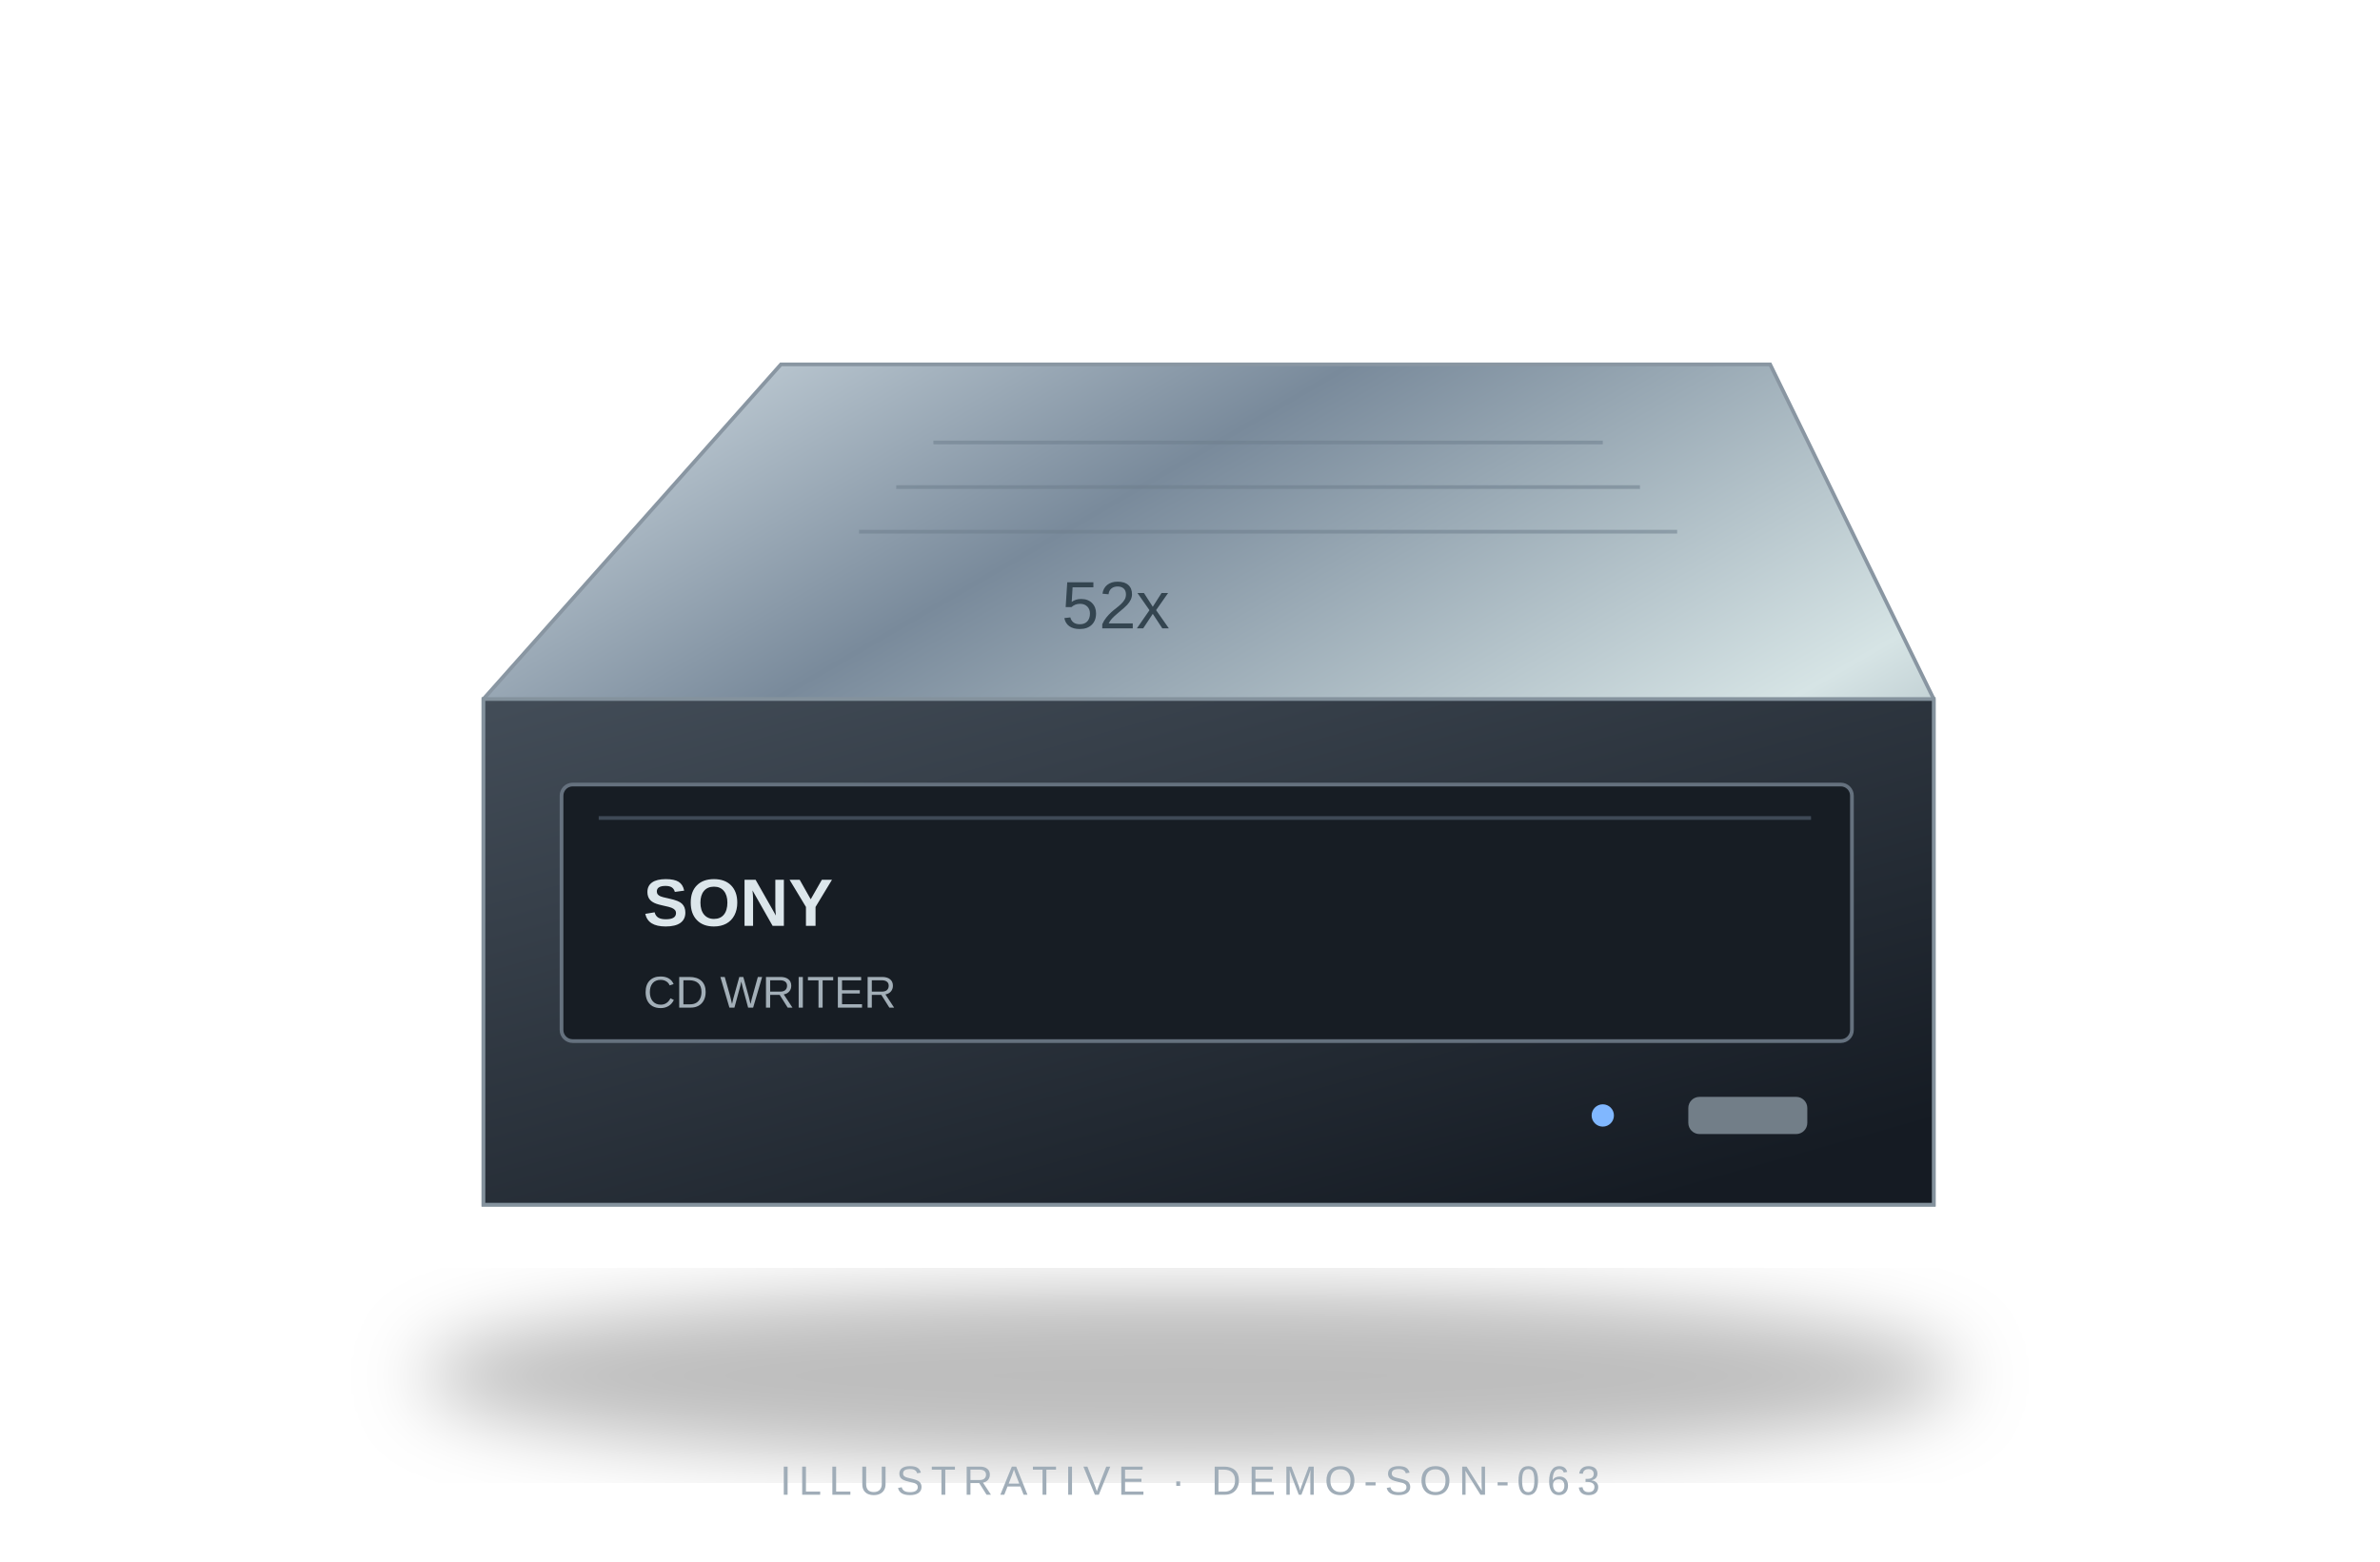
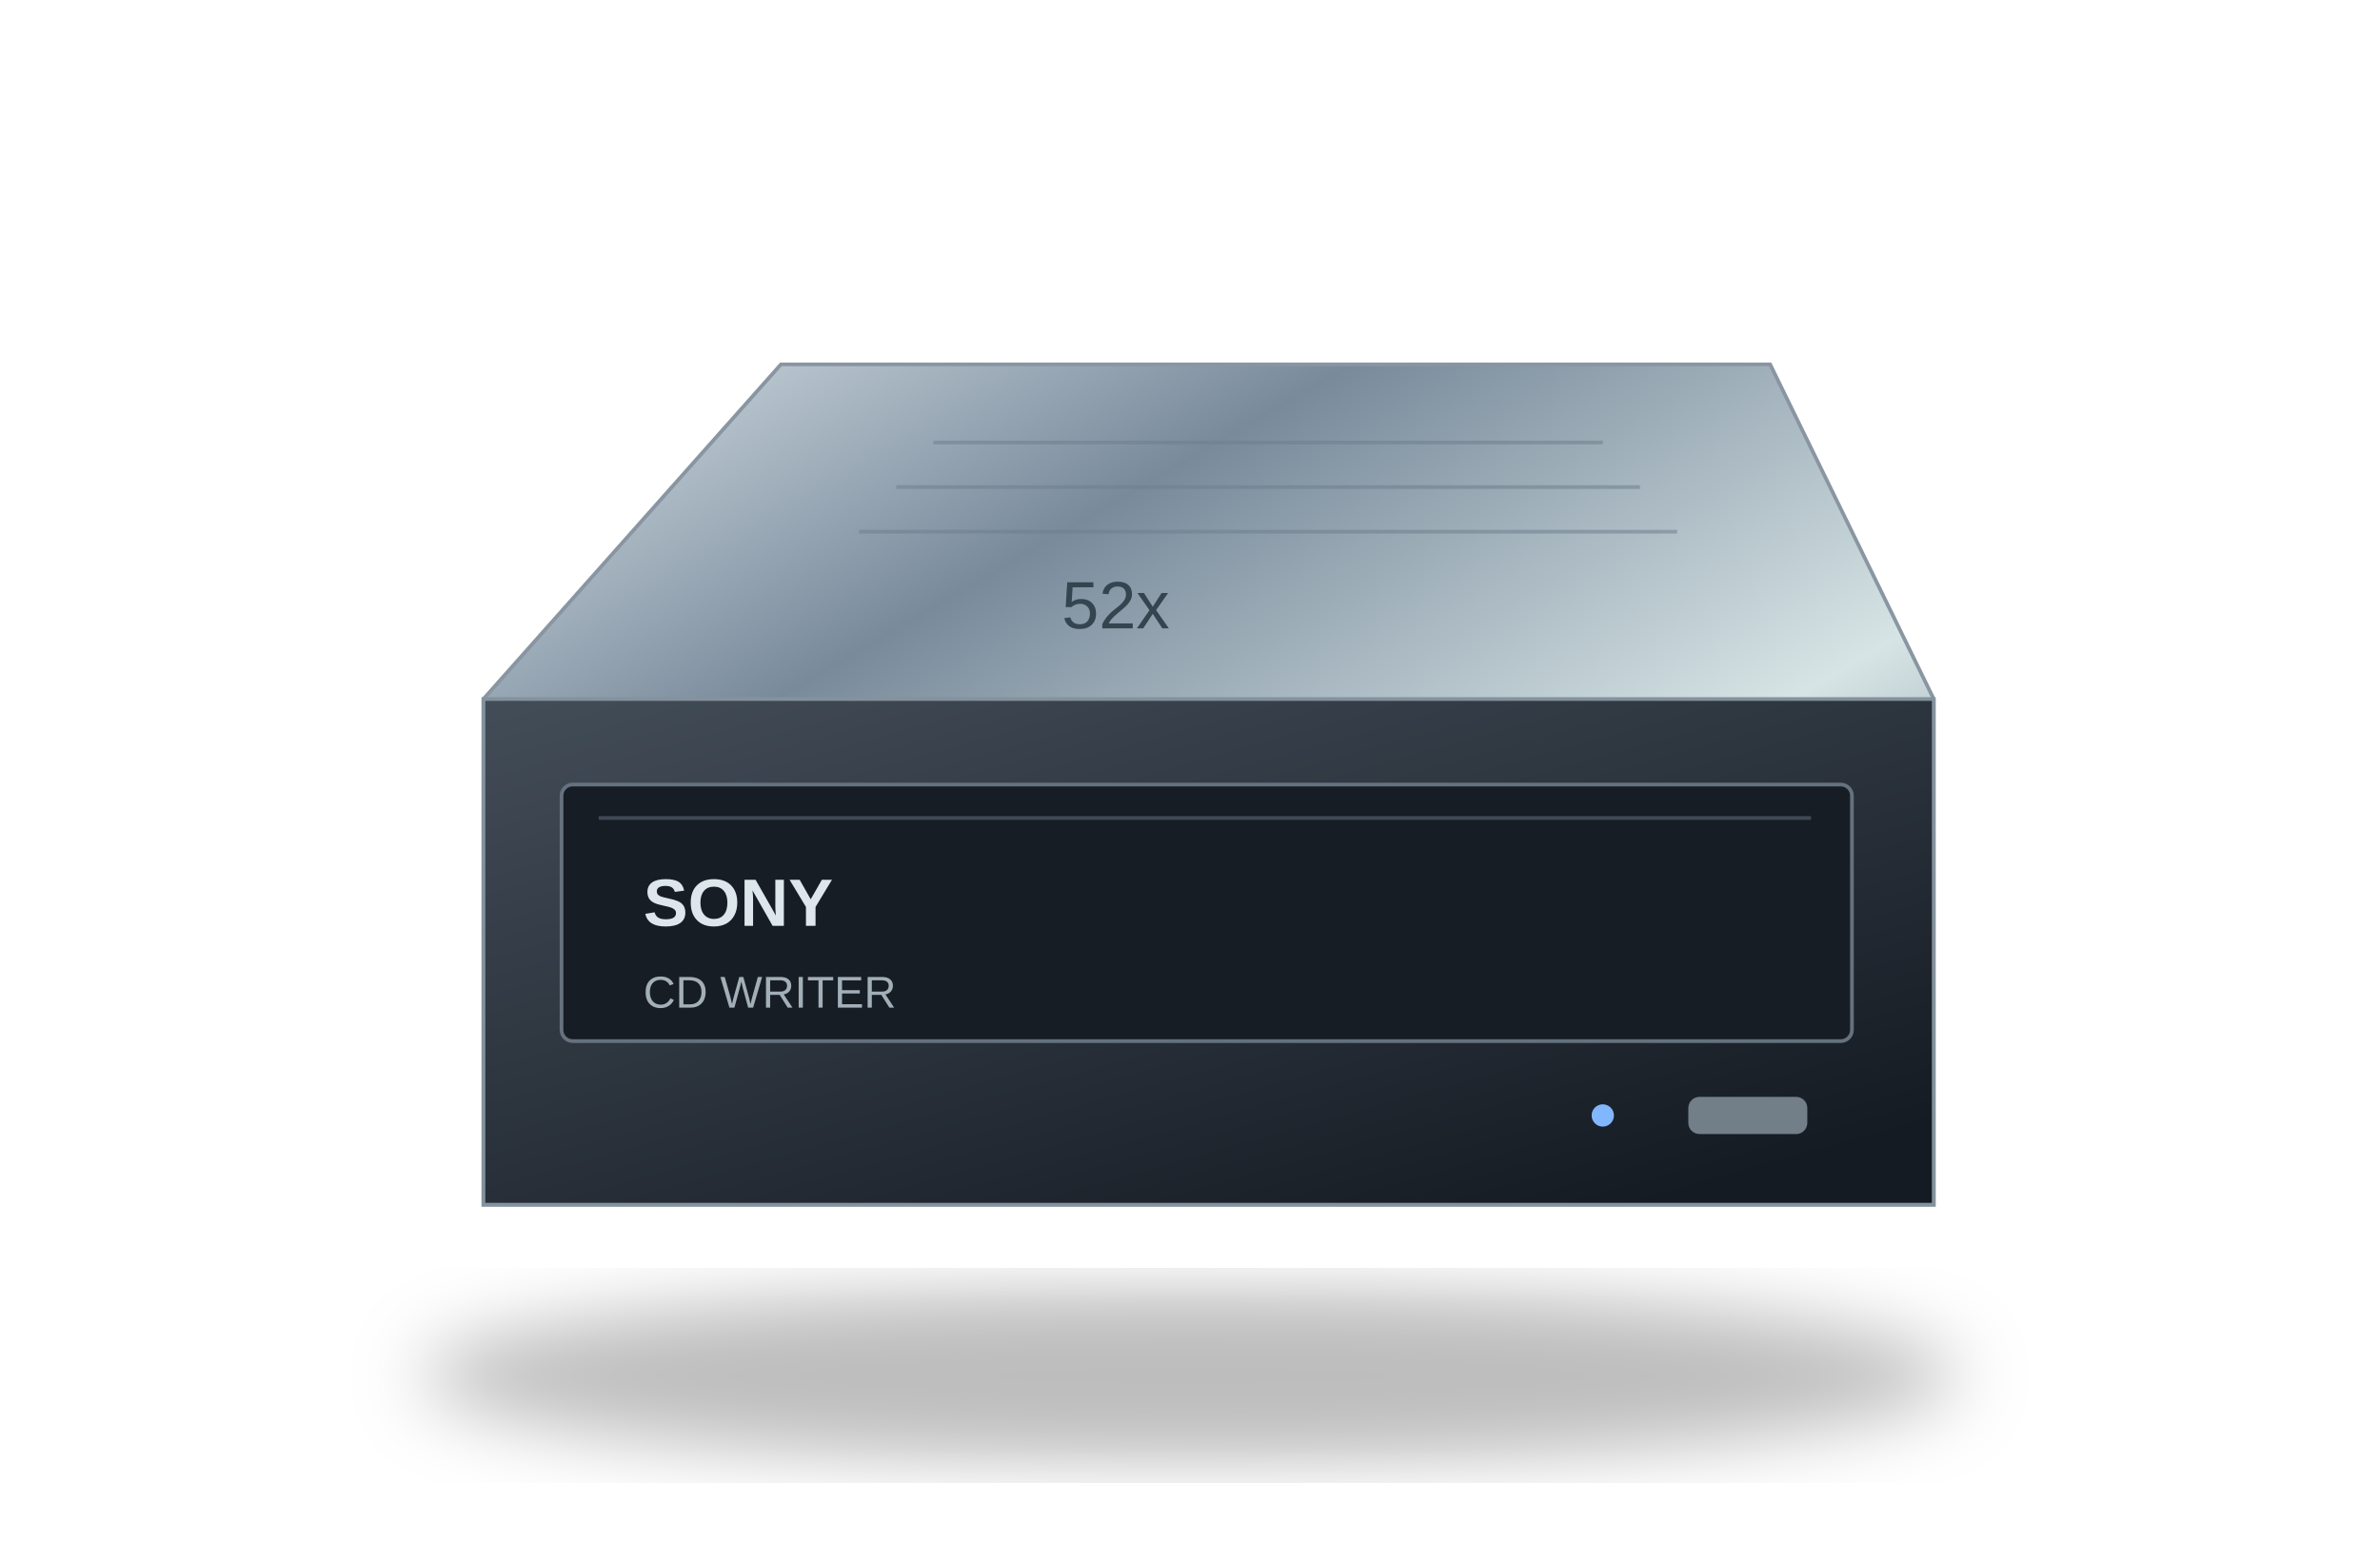
<svg xmlns="http://www.w3.org/2000/svg" width="640" height="420" viewBox="0 0 640 420" role="img" font-family="Arial,Helvetica,sans-serif">
  <defs>
    <linearGradient id="shell" x2=".8" y2="1">
      <stop stop-color="#434d58" />
      <stop offset="1" stop-color="#151b23" />
    </linearGradient>
    <linearGradient id="metal" x2="1" y2="1">
      <stop stop-color="#d6e1e7" />
      <stop offset=".3" stop-color="#798a9b" />
      <stop offset=".65" stop-color="#d6e4e5" />
      <stop offset="1" stop-color="#546778" />
    </linearGradient>
    <radialGradient id="disc">
      <stop offset=".15" stop-color="#101820" />
      <stop offset=".17" stop-color="#a0d6d0" />
      <stop offset=".28" stop-color="#d3dfe5" />
      <stop offset=".52" stop-color="#8995b8" />
      <stop offset=".72" stop-color="#d9e8c9" />
      <stop offset="1" stop-color="#a0bac8" />
    </radialGradient>
    <filter id="shadow">
      <feGaussianBlur stdDeviation="10" />
    </filter>
  </defs>
  <ellipse cx="320" cy="370" rx="207" ry="24" fill="#000" opacity=".26" filter="url(#shadow)" />
  <path d="M130 188L210 98H476L520 188V324H130Z" fill="url(#metal)" stroke="#8996a2" />
  <path d="M130 188H520V324H130Z" fill="url(#shell)" stroke="#84929d" />
  <rect x="151" y="211" width="347" height="69" rx="3" fill="#171d24" stroke="#65717e" />
  <path d="M161 220H487" stroke="#3e4956" />
  <text x="173" y="249" fill="#dce6eb" font-size="18" font-weight="700">SONY</text>
  <text x="173" y="271" fill="#a3afb8" font-size="12">CD WRITER</text>
  <rect x="454" y="295" width="32" height="10" rx="3" fill="#727e88" />
  <circle cx="431" cy="300" r="3" fill="#80b7ff" />
  <path d="M251 119H431M241 131H441M231 143H451" stroke="#6e7e8d" opacity=".55" />
  <text x="300" y="169" fill="#344550" text-anchor="middle" font-size="18">52x</text>
-   <text x="320" y="402" text-anchor="middle" font-family="Arial,sans-serif" fill="#a0adb8" font-size="11" letter-spacing="2">ILLUSTRATIVE · DEMO-SON-063</text>
</svg>
